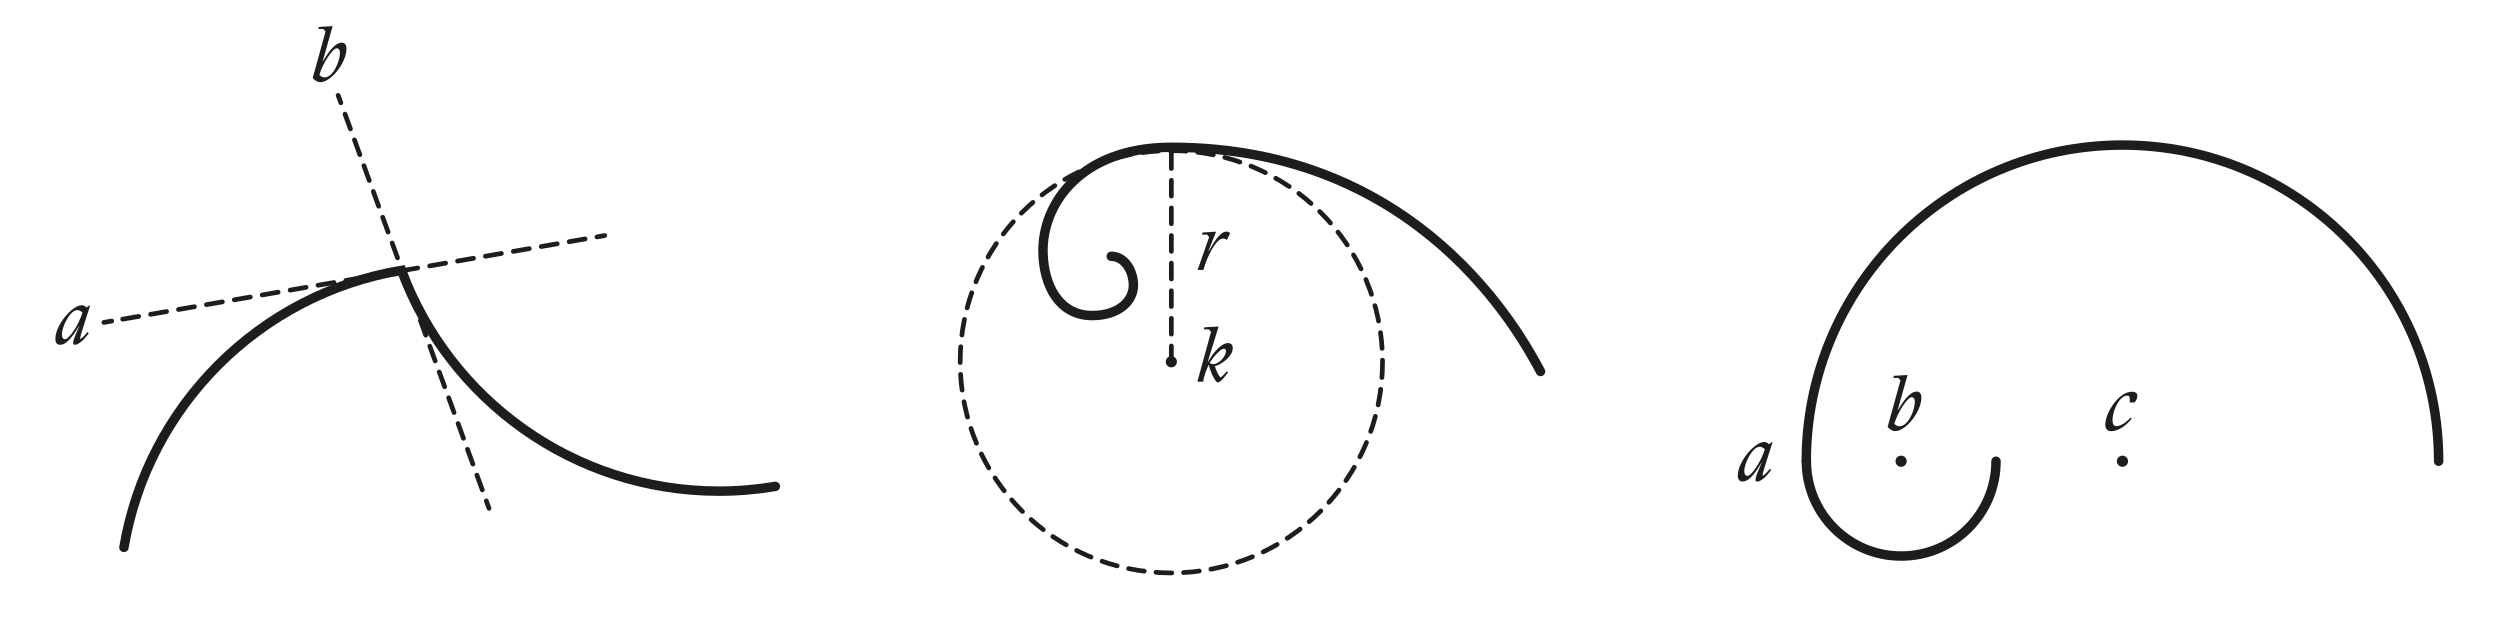
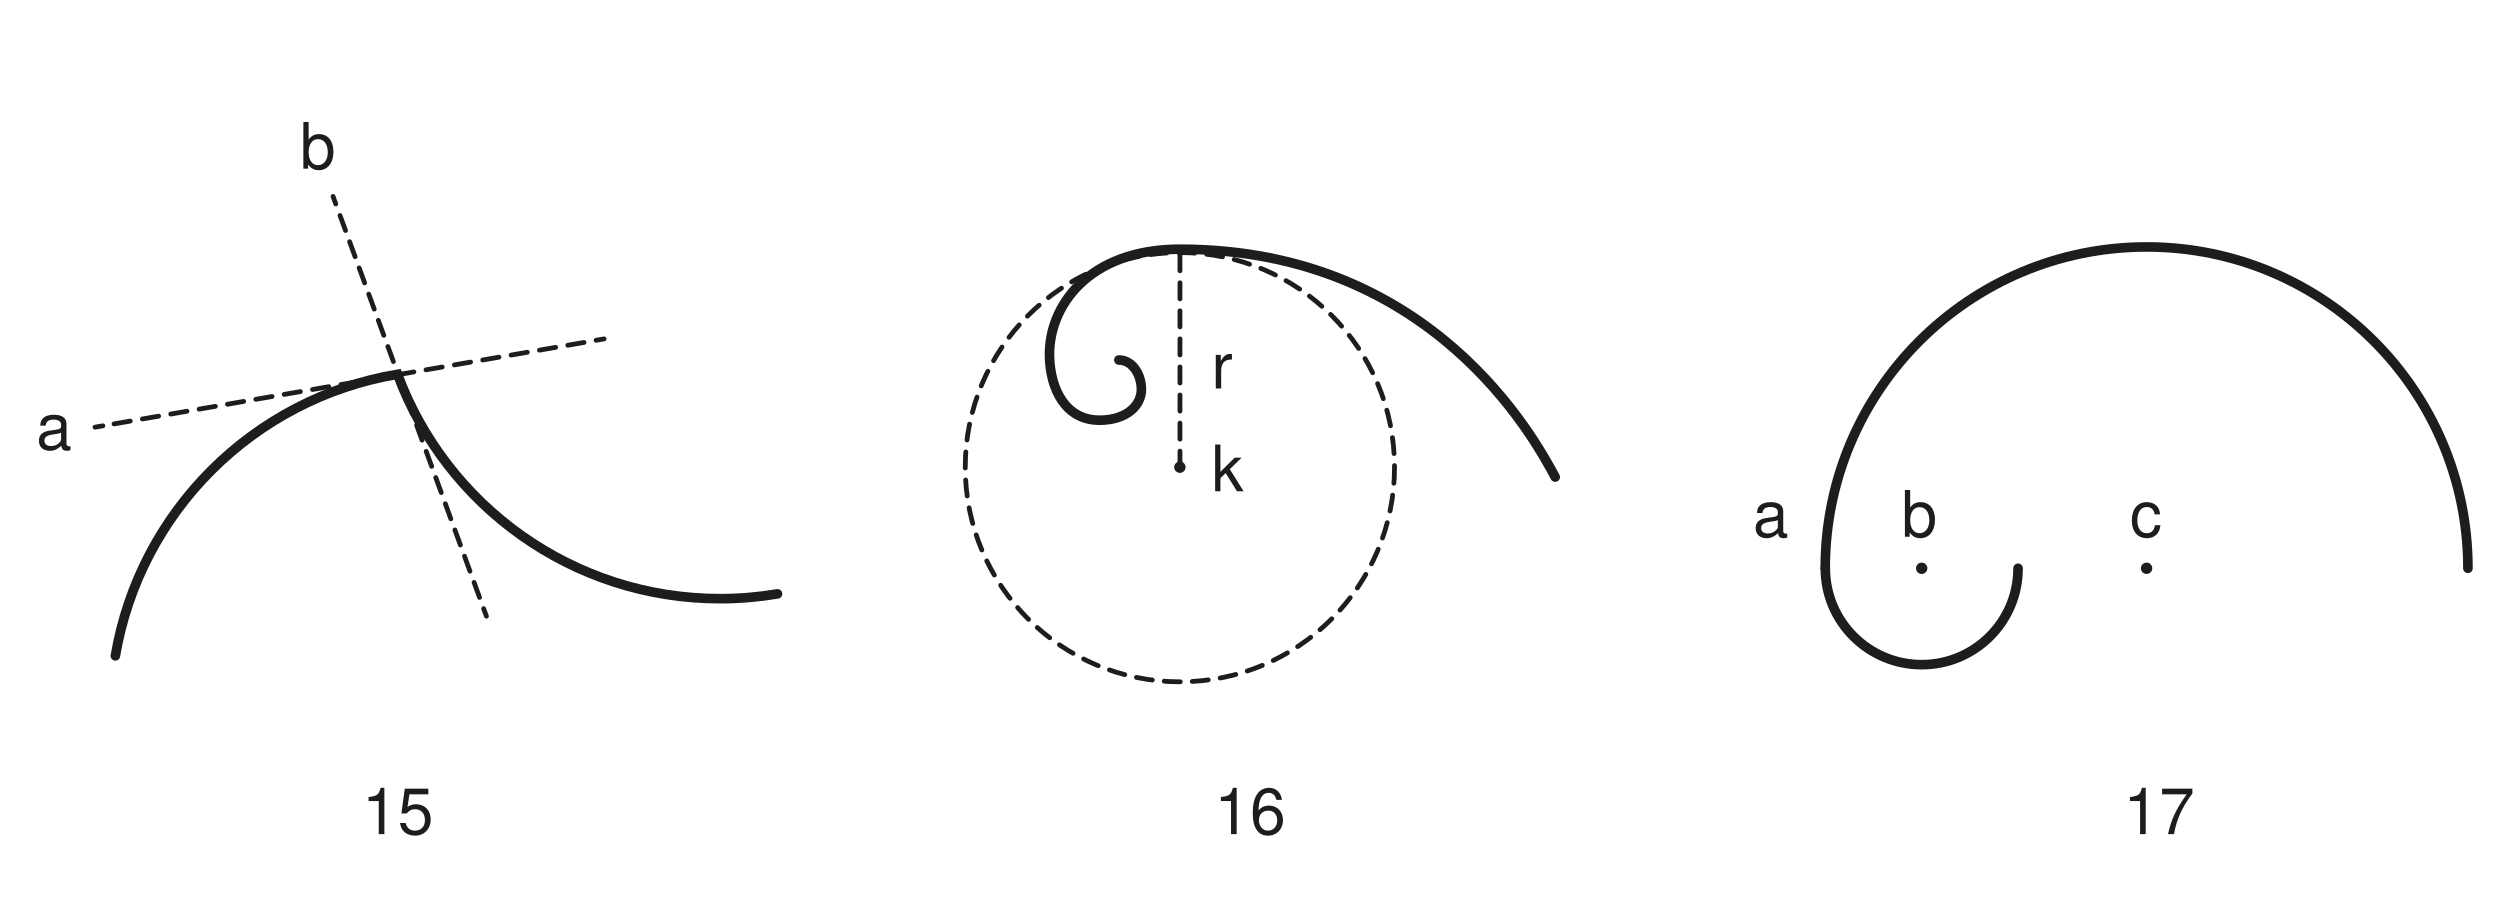
- <svg xmlns="http://www.w3.org/2000/svg" version="1.1" viewBox="0 0 316.92 80">
+ <svg xmlns="http://www.w3.org/2000/svg" id="Ebene_2" version="1.1" viewBox="0 0 311.81 113.39">
  <defs>
    <style>
      .st0, .st1, .st2, .st3, .st4, .st5 {
        fill: none;
      }

      .st1 {
-         stroke-dasharray: 2.05 1.54;
+         stroke-dasharray: 1.99 1.49;
      }

      .st1, .st2, .st3, .st4, .st5 {
        stroke: #1d1d1b;
        stroke-linecap: round;
        stroke-miterlimit: 10;
      }

-       .st1, .st2, .st4, .st5 {
+       .st1, .st2, .st3, .st5 {
        stroke-width: .6px;
      }

-       .st3 {
+       .st2 {
+         stroke-dasharray: 2.05 1.54;
+       }
+ 
+       .st4 {
        stroke-width: 1.2px;
      }

      .st6, .st7 {
        fill: #1d1d1b;
      }

-       .st4 {
-         stroke-dasharray: 1.99 1.49;
-       }
- 
-       .st7 {
-         font-family: Stanley-RegularIta, Stanley;
-         font-size: 9.7px;
-         font-style: italic;
-       }
- 
      .st5 {
        stroke-dasharray: 2 1.5;
      }

-       .st8 {
-         display: none;
+       .st7 {
+         font-family: Helvetica, Helvetica;
+         font-size: 8px;
      }
    </style>
  </defs>
-   <g id="Pfad_Kopie" class="st8">
-     <g>
-       <path class="st3" d="M98.29,61.66c-2.32.39-4.71.6-7.14.6-18.45,0-34.19-11.65-40.25-27.99-17.97,3.01-32.15,17.17-35.19,35.12" />
-       <path class="st0" d="M50.9,34.28c6.07,16.34,21.8,27.99,40.25,27.99,2.43,0,4.82-.21,7.14-.6" />
-     </g>
-     <g>
-       <line class="st2" x1="61.99" y1="64.44" x2="61.65" y2="63.5" />
-       <line class="st4" x1="61.14" y1="62.1" x2="43.47" y2="13.73" />
-       <line class="st2" x1="43.21" y1="13.03" x2="42.87" y2="12.09" />
-     </g>
-     <g>
-       <line class="st2" x1="76.66" y1="29.86" x2="75.68" y2="30.03" />
-       <line class="st1" x1="74.17" y1="30.29" x2="14.92" y2="40.57" />
-       <line class="st2" x1="14.16" y1="40.7" x2="13.17" y2="40.87" />
-     </g>
-     <path class="st5" d="M175.26,45.86c0,14.78-11.99,26.77-26.77,26.77s-26.77-11.99-26.77-26.77,11.99-26.77,26.77-26.77,26.77,11.99,26.77,26.77Z" />
-     <path class="st6" d="M149.2,45.86c0,.39-.32.71-.71.71s-.71-.32-.71-.71.32-.71.71-.71.71.32.71.71Z" />
-     <path class="st6" d="M241.71,58.47c0,.39-.32.71-.71.71s-.71-.32-.71-.71.32-.71.71-.71.71.32.71.71Z" />
-     <path class="st6" d="M269.77,58.47c0,.39-.32.71-.71.71s-.71-.32-.71-.71.32-.71.71-.71.71.32.71.71Z" />
-     <line class="st5" x1="148.49" y1="45.86" x2="148.49" y2="19.11" />
-     <path class="st3" d="M140.87,32.49c1.75,0,2.82,1.93,2.81,3.67,0,1.99-1.84,3.84-5.23,3.84-4.21,0-6.13-3.83-6.23-7.94-.16-6.24,4.84-13.39,16.27-13.39,31.48,0,44.25,23.66,46.8,28.42" />
-     <g>
-       <path class="st3" d="M228.98,58.47c0-22.13,17.94-40.08,40.08-40.08s40.08,17.94,40.08,40.08" />
-       <path class="st3" d="M253.03,58.47c0,6.64-5.38,12.02-12.02,12.02s-12.02-5.38-12.02-12.02" />
-     </g>
-     <text class="st7" transform="translate(6.96 43.58)">
-       <tspan x="0" y="0">a</tspan>
-     </text>
-     <text class="st7" transform="translate(220.23 60.91)">
-       <tspan x="0" y="0">a</tspan>
-     </text>
-     <text class="st7" transform="translate(239.01 54.52)">
-       <tspan x="0" y="0">b</tspan>
-     </text>
-     <text class="st7" transform="translate(266.76 54.52)">
-       <tspan x="0" y="0">c</tspan>
-     </text>
-     <text class="st7" transform="translate(151.6 48.38)">
-       <tspan x="0" y="0">k</tspan>
-     </text>
-     <text class="st7" transform="translate(151.6 34.22)">
-       <tspan x="0" y="0">r</tspan>
-     </text>
-     <text class="st7" transform="translate(39.36 10.3)">
-       <tspan x="0" y="0">b</tspan>
-     </text>
+   <g>
+     <path class="st4" d="M96.97,74.07c-2.32.39-4.71.6-7.14.6-18.45,0-34.19-11.65-40.25-27.99-17.97,3.01-32.15,17.17-35.19,35.12" />
+     <path class="st0" d="M49.57,46.69c6.07,16.34,21.8,27.99,40.25,27.99,2.43,0,4.82-.21,7.14-.6" />
  </g>
-   <g id="Pfad">
-     <g>
-       <path class="st3" d="M98.29,61.66c-2.32.39-4.71.6-7.14.6-18.45,0-34.19-11.65-40.25-27.99-17.97,3.01-32.15,17.17-35.19,35.12" />
-       <path class="st0" d="M50.9,34.28c6.07,16.34,21.8,27.99,40.25,27.99,2.43,0,4.82-.21,7.14-.6" />
-     </g>
-     <g>
-       <line class="st2" x1="61.99" y1="64.44" x2="61.65" y2="63.5" />
-       <line class="st4" x1="61.14" y1="62.1" x2="43.47" y2="13.73" />
-       <line class="st2" x1="43.21" y1="13.03" x2="42.87" y2="12.09" />
-     </g>
-     <g>
-       <line class="st2" x1="76.66" y1="29.86" x2="75.68" y2="30.03" />
-       <line class="st1" x1="74.17" y1="30.29" x2="14.92" y2="40.57" />
-       <line class="st2" x1="14.16" y1="40.7" x2="13.17" y2="40.87" />
-     </g>
-     <path class="st5" d="M175.26,45.86c0,14.78-11.99,26.77-26.77,26.77s-26.77-11.99-26.77-26.77,11.99-26.77,26.77-26.77,26.77,11.99,26.77,26.77Z" />
-     <path class="st6" d="M149.2,45.86c0,.39-.32.71-.71.71s-.71-.32-.71-.71.32-.71.71-.71.71.32.71.71Z" />
-     <path class="st6" d="M241.71,58.47c0,.39-.32.71-.71.71s-.71-.32-.71-.71.32-.71.71-.71.71.32.71.71Z" />
-     <path class="st6" d="M269.77,58.47c0,.39-.32.71-.71.71s-.71-.32-.71-.71.32-.71.71-.71.71.32.71.71Z" />
-     <line class="st5" x1="148.49" y1="45.86" x2="148.49" y2="19.11" />
-     <path class="st3" d="M140.87,32.49c1.75,0,2.82,1.93,2.81,3.67,0,1.99-1.84,3.84-5.23,3.84-4.21,0-6.13-3.83-6.23-7.94-.16-6.24,4.84-13.39,16.27-13.39,31.48,0,44.25,23.66,46.8,28.42" />
-     <g>
-       <path class="st3" d="M228.98,58.47c0-22.13,17.94-40.08,40.08-40.08s40.08,17.94,40.08,40.08" />
-       <path class="st3" d="M253.03,58.47c0,6.64-5.38,12.02-12.02,12.02s-12.02-5.38-12.02-12.02" />
-     </g>
-     <path class="st6" d="M10.04,41.33h-.02c-.69,1.14-1.52,2.38-2.4,2.38-.39,0-.6-.24-.6-.79,0-1.67,2.1-4.22,3.33-4.22.35,0,.48.16.6.28l.37-.25h.1l-1.03,3.25c-.17.48-.23.83-.23,1.02.35-.21.61-.5.92-.91l.17.16c-.59.83-1.29,1.46-1.78,1.46-.13,0-.2-.09-.2-.24,0-.21.16-.71.36-1.15l.42-.98ZM8.25,43c.52,0,1.79-1.92,2.2-3.37,0,0-.24-.32-.67-.32-.85,0-1.93,2-1.93,3.1,0,.36.13.59.4.59Z" />
-     <path class="st6" d="M223.32,58.66h-.02c-.69,1.15-1.52,2.38-2.4,2.38-.39,0-.6-.24-.6-.79,0-1.67,2.1-4.22,3.33-4.22.35,0,.48.16.6.28l.37-.25h.1l-1.03,3.25c-.16.48-.23.83-.23,1.02.35-.21.61-.5.92-.91l.16.16c-.59.83-1.29,1.47-1.78,1.47-.13,0-.2-.09-.2-.24,0-.21.16-.71.36-1.16l.42-.98ZM221.52,60.33c.52,0,1.79-1.92,2.2-3.37,0,0-.24-.32-.67-.32-.85,0-1.93,2-1.93,3.1,0,.36.13.59.4.59Z" />
-     <path class="st6" d="M240.91,48.22l-.26-.31h-.65l.08-.27,1.74-.1-1.27,4.48h.02c.69-1.14,1.52-2.38,2.4-2.38.39,0,.6.24.6.79,0,1.67-1.9,4.22-3.33,4.22-.38,0-.73-.28-.95-.53l1.63-5.9ZM242.34,50.35c-.52,0-1.79,1.92-2.2,3.37,0,0,.24.32.67.32,1.05,0,1.93-2,1.93-3.1,0-.36-.13-.59-.4-.59Z" />
-     <path class="st6" d="M270.94,50.25c0,.29-.17.57-.36.77h-.6v-.5c0-.26-.11-.37-.32-.37-.95,0-1.86,1.85-1.86,3.12,0,.42.12.75.5.75.46,0,1.16-.38,1.78-1.08l.15.11c-.67.9-1.67,1.61-2.61,1.61-.49,0-.74-.36-.74-.8,0-1.53,1.7-4.2,3.36-4.2.6,0,.72.29.72.61Z" />
-     <path class="st6" d="M156.27,44.18c0,1-1.51,2.09-2.26,2.23.11.44.37,1.04.7,1.45.27-.17.43-.36.81-.8l.15.15c-.31.47-.95,1.27-1.3,1.27-.28,0-.88-1.17-1.14-2.24-.22.46-.6,1.32-.7,2.14h-.74l1.73-6.31-.26-.31h-.65l.08-.27,1.79-.1-1.39,4.52h.02c.83-1.48,1.87-2.42,2.54-2.42.44,0,.63.25.63.68ZM155.42,44.55c0-.26-.1-.34-.29-.34-.3,0-.98.61-1.73,1.69,0,0-.02.04-.05.09.1.1.26.17.48.17.67,0,1.58-1,1.58-1.61Z" />
-     <path class="st6" d="M152.56,34.22h-.74l1.46-4.17-.26-.31h-.65l.08-.27,1.71-.1-.97,2.45h.05c.58-1.05,1.45-2.46,2.21-2.46.32,0,.44.15.49.21l-.4.83h-.03c-.18-.12-.32-.16-.5-.16-.83,0-2.02,2.3-2.45,3.97Z" />
-     <path class="st6" d="M41.26,3.99l-.26-.31h-.65l.08-.27,1.74-.1-1.27,4.48h.02c.69-1.15,1.52-2.38,2.4-2.38.39,0,.6.24.6.79,0,1.67-1.9,4.22-3.33,4.22-.38,0-.73-.28-.95-.53l1.63-5.9ZM42.69,6.12c-.52,0-1.79,1.92-2.2,3.37,0,0,.24.32.67.32,1.05,0,1.93-2,1.93-3.1,0-.36-.13-.59-.4-.59Z" />
+   <g>
+     <line class="st3" x1="60.67" y1="76.85" x2="60.32" y2="75.91" />
+     <line class="st1" x1="59.81" y1="74.51" x2="42.14" y2="26.14" />
+     <line class="st3" x1="41.88" y1="25.44" x2="41.54" y2="24.5" />
  </g>
+   <g>
+     <line class="st3" x1="75.34" y1="42.27" x2="74.35" y2="42.44" />
+     <line class="st2" x1="72.84" y1="42.71" x2="13.59" y2="52.98" />
+     <line class="st3" x1="12.83" y1="53.11" x2="11.85" y2="53.28" />
+   </g>
+   <path class="st5" d="M173.93,58.27c0,14.78-11.99,26.77-26.77,26.77s-26.77-11.99-26.77-26.77,11.99-26.77,26.77-26.77,26.77,11.99,26.77,26.77Z" />
+   <path class="st6" d="M147.87,58.27c0,.39-.32.71-.71.71s-.71-.32-.71-.71.32-.71.71-.71.71.32.71.71Z" />
+   <path class="st6" d="M240.39,70.88c0,.39-.32.71-.71.71s-.71-.32-.71-.71.32-.71.71-.71.71.32.71.71Z" />
+   <path class="st6" d="M268.44,70.88c0,.39-.32.71-.71.71s-.71-.32-.71-.71.32-.71.71-.71.71.32.71.71Z" />
+   <line class="st5" x1="147.17" y1="58.27" x2="147.17" y2="31.52" />
+   <path class="st4" d="M139.55,44.9c1.75,0,2.82,1.93,2.81,3.67,0,1.99-1.84,3.84-5.23,3.84-4.21,0-6.13-3.83-6.23-7.94-.16-6.24,4.84-13.39,16.27-13.39,31.48,0,44.25,23.66,46.8,28.42" />
+   <g>
+     <path class="st4" d="M227.65,70.88c0-22.13,17.94-40.08,40.08-40.08s40.08,17.94,40.08,40.08" />
+     <path class="st4" d="M251.7,70.88c0,6.64-5.38,12.02-12.02,12.02s-12.02-5.38-12.02-12.02" />
+   </g>
+   <text class="st7" transform="translate(4.51 56.04)">
+     <tspan x="0" y="0">a</tspan>
+   </text>
+   <text class="st7" transform="translate(45.16 104.04)">
+     <tspan x="0" y="0">15</tspan>
+   </text>
+   <text class="st7" transform="translate(151.46 104.04)">
+     <tspan x="0" y="0">16</tspan>
+   </text>
+   <text class="st7" transform="translate(264.84 104.04)">
+     <tspan x="0" y="0">17</tspan>
+   </text>
+   <text class="st7" transform="translate(37.4 21.04)">
+     <tspan x="0" y="0">b</tspan>
+   </text>
+   <text class="st7" transform="translate(151.09 61.27)">
+     <tspan x="0" y="0">k</tspan>
+   </text>
+   <text class="st7" transform="translate(218.63 66.94)">
+     <tspan x="0" y="0">a</tspan>
+   </text>
+   <text class="st7" transform="translate(237.15 66.94)">
+     <tspan x="0" y="0">b</tspan>
+   </text>
+   <text class="st7" transform="translate(265.64 66.94)">
+     <tspan x="0" y="0">c</tspan>
+   </text>
+   <text class="st7" transform="translate(151.09 48.45)">
+     <tspan x="0" y="0">r</tspan>
+   </text>
</svg>
